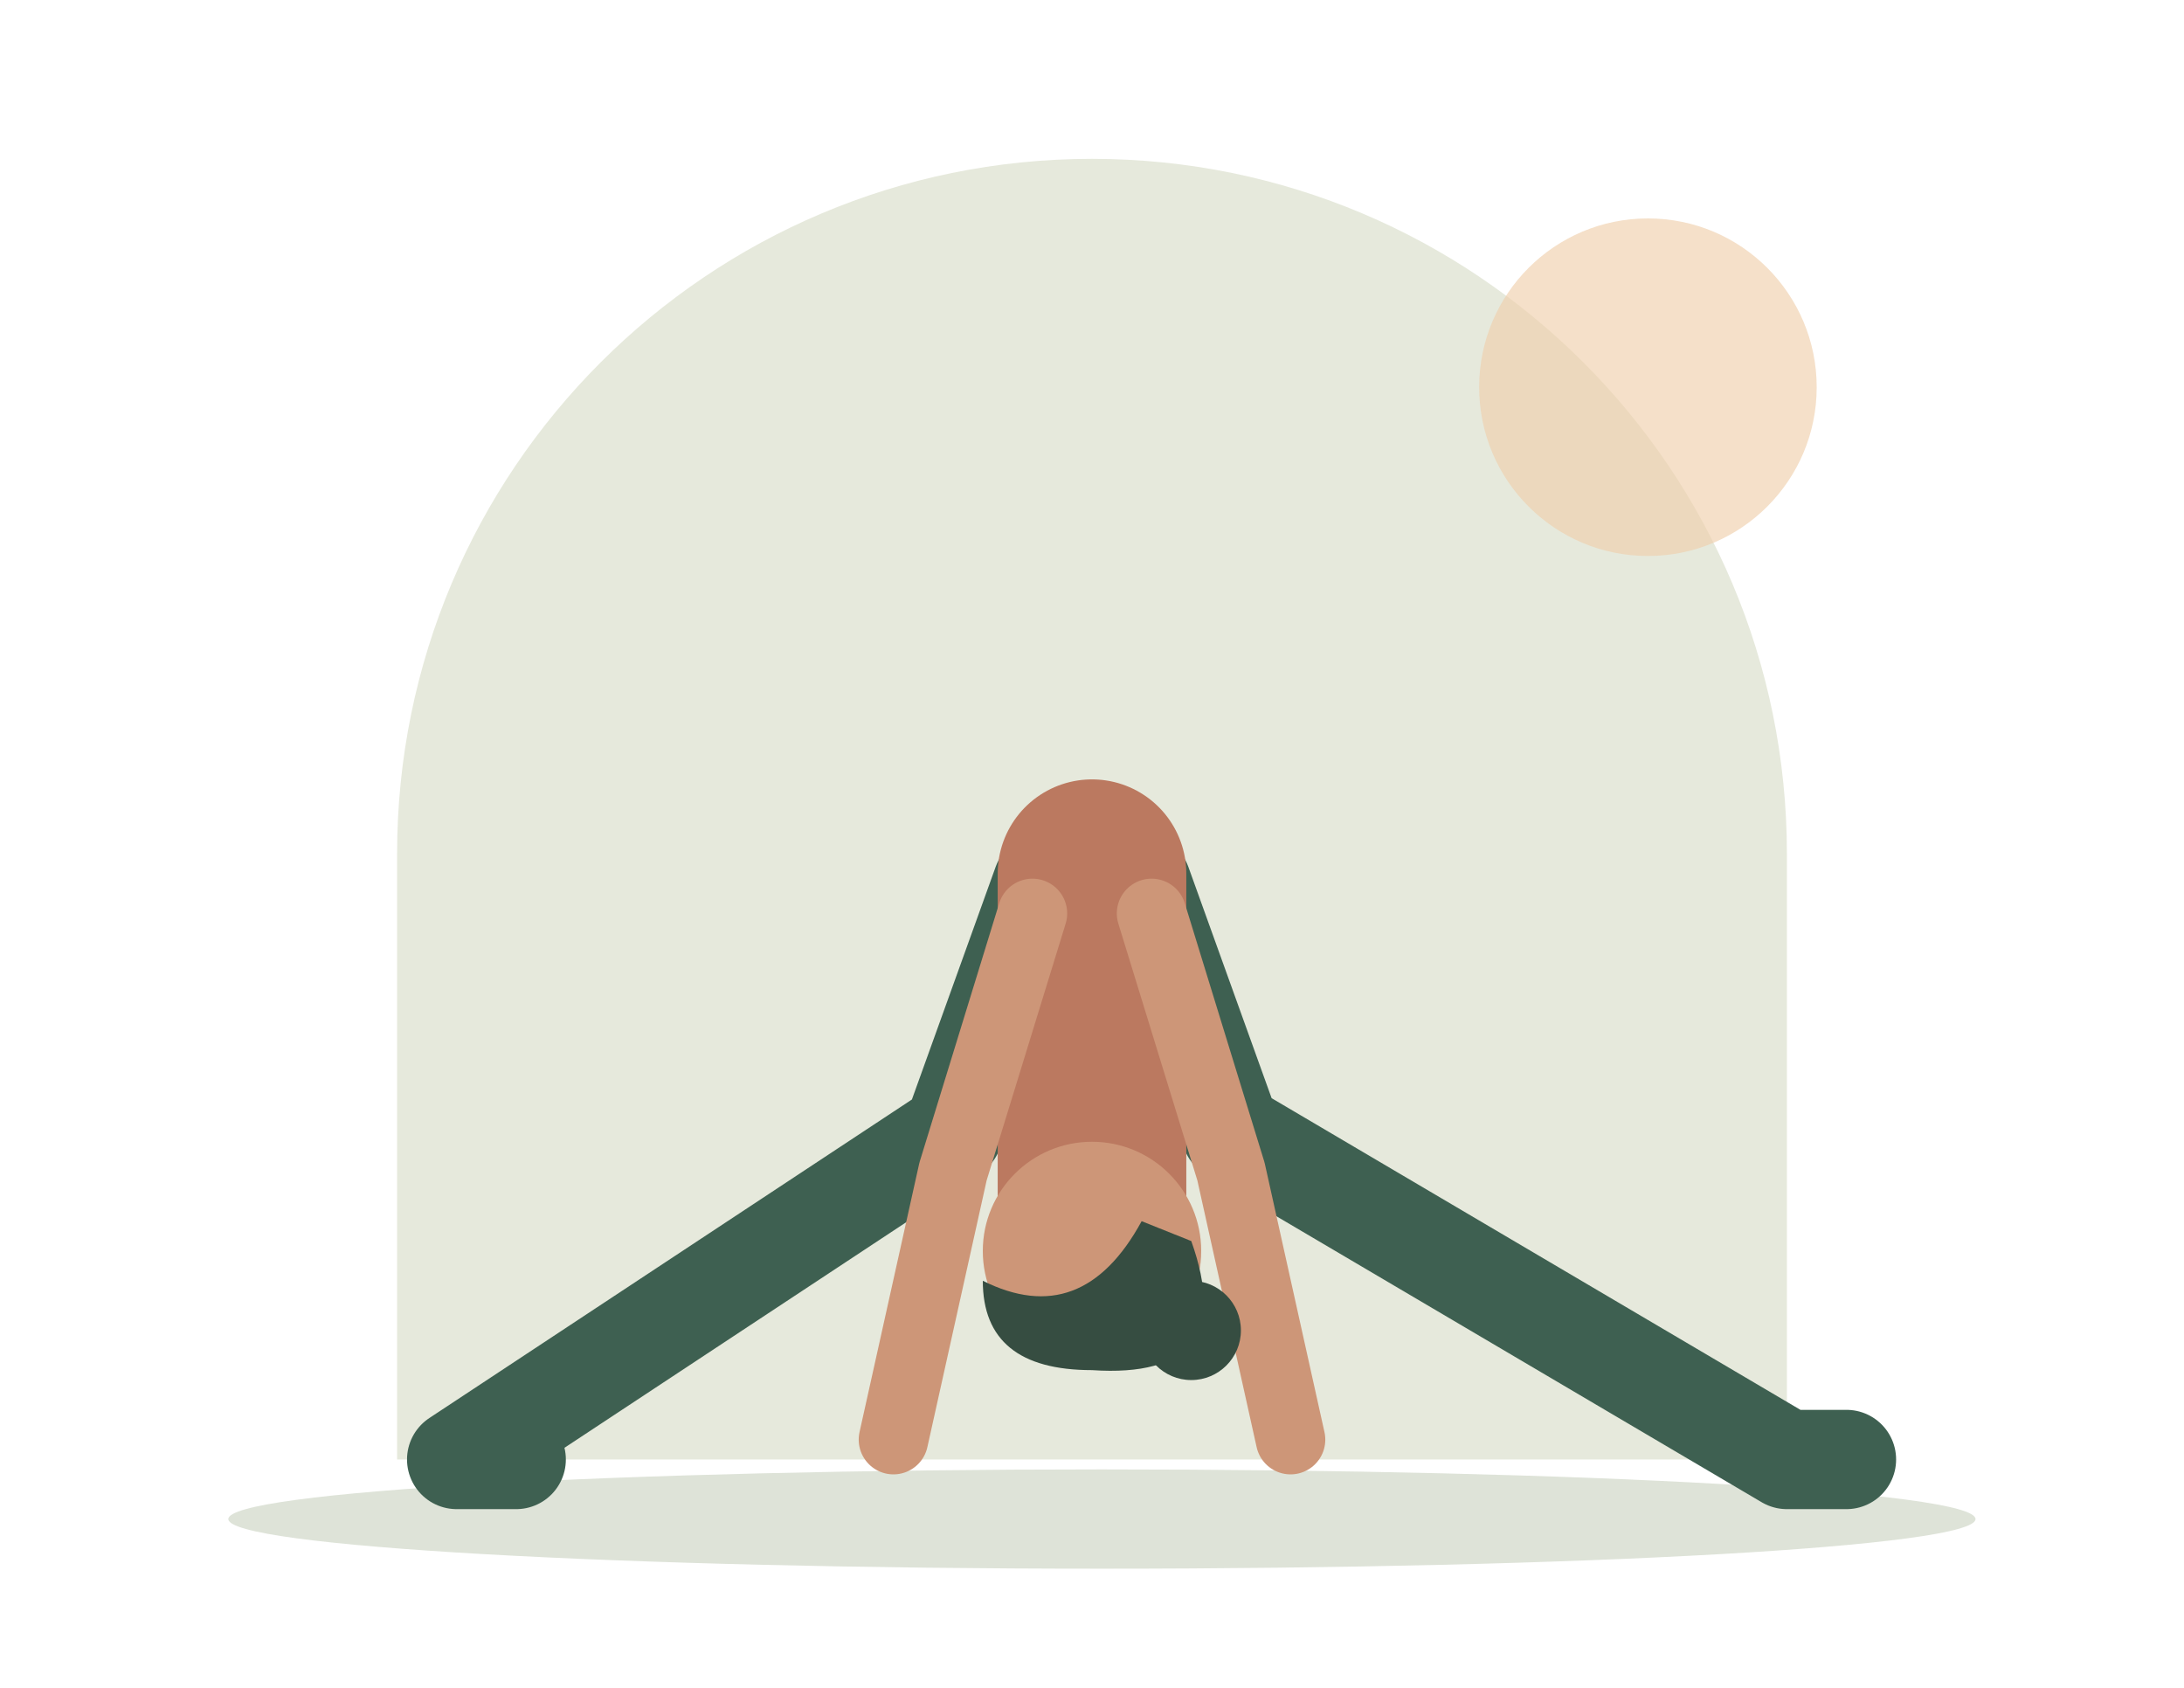
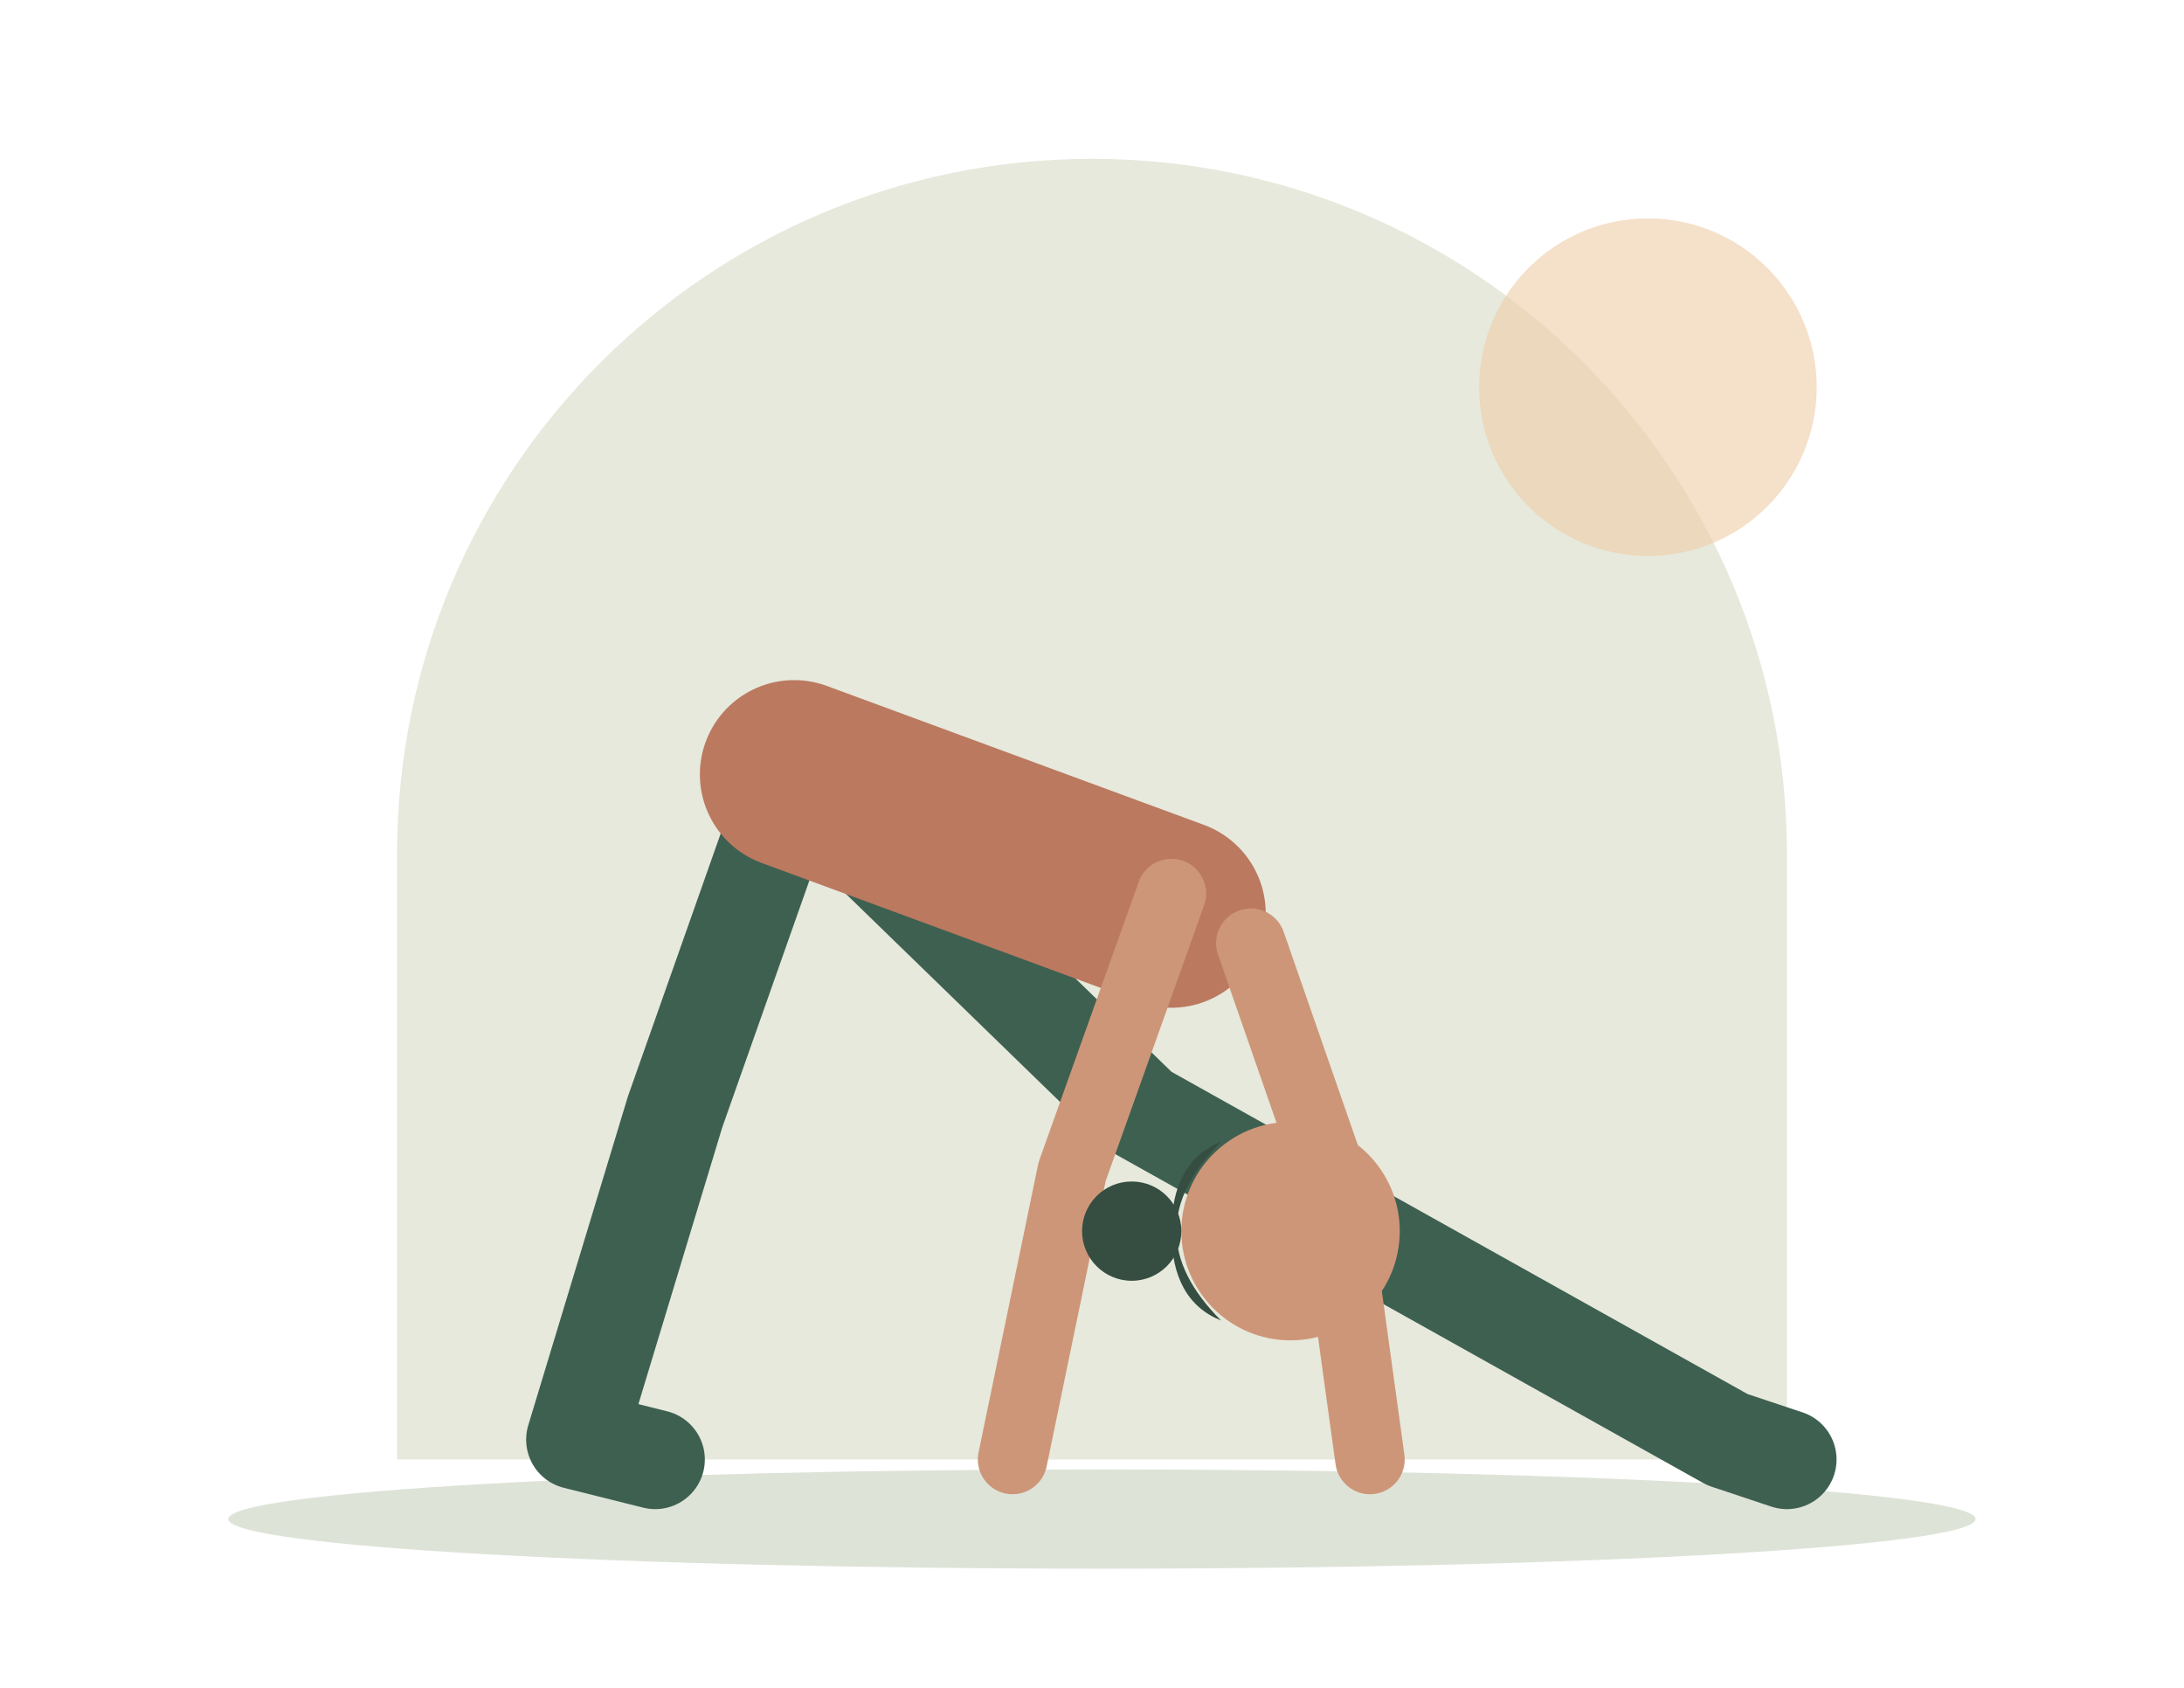
<svg xmlns="http://www.w3.org/2000/svg" width="440" height="340" viewBox="0 0 220 170">
  <path d="M40 147V86a70 70 0 0 1 140 0v61Z" fill="#e6e9dc" />
  <circle cx="166" cy="39" r="17" fill="#efcfac" opacity=".65" />
  <ellipse cx="111" cy="153" rx="88" ry="5" fill="#ccd4c3" opacity=".65" />
-   <path d="M105 89 L96 114 L46 147 L52 147 M115 89 L124 114 L180 147 L186 147" stroke="#3e6051" stroke-width="10" fill="none" stroke-linecap="round" stroke-linejoin="round" />
-   <path d="M110 88 L110 124" stroke="#bb7960" stroke-width="19" fill="none" stroke-linecap="round" />
-   <path d="M104 92 L96 118 L90 145 M116 92 L124 118 L130 145" stroke="#cd9678" stroke-width="7" fill="none" stroke-linecap="round" stroke-linejoin="round" />
-   <circle cx="110" cy="126" r="11" fill="#cd9678" />
-   <path d="M120 125 Q125 139 110 138 Q99 138 99 129 Q109 134 115 123Z" fill="#364d41" />
-   <circle cx="120" cy="134" r="5" fill="#364d41" />
+   <path d="M80 78 L68 112 L58 145 L66 147 M80 78 L115 112 L174 145 L180 147" stroke="#3e6051" stroke-width="10" fill="none" stroke-linecap="round" stroke-linejoin="round" />
+   <path d="M118 92 L80 78" stroke="#bb7960" stroke-width="19" fill="none" stroke-linecap="round" />
+   <path d="M118 90 L108 118 L102 147 M126 95 L134 118 L138 147" stroke="#cd9678" stroke-width="7" fill="none" stroke-linecap="round" stroke-linejoin="round" />
+   <circle cx="130" cy="124" r="11" fill="#cd9678" />
+   <path d="M123 115 Q114 124 123 133 Q118 131 118 124 Q118 117 123 115 Z" fill="#364d41" />
+   <circle cx="114" cy="124" r="5" fill="#364d41" />
</svg>
